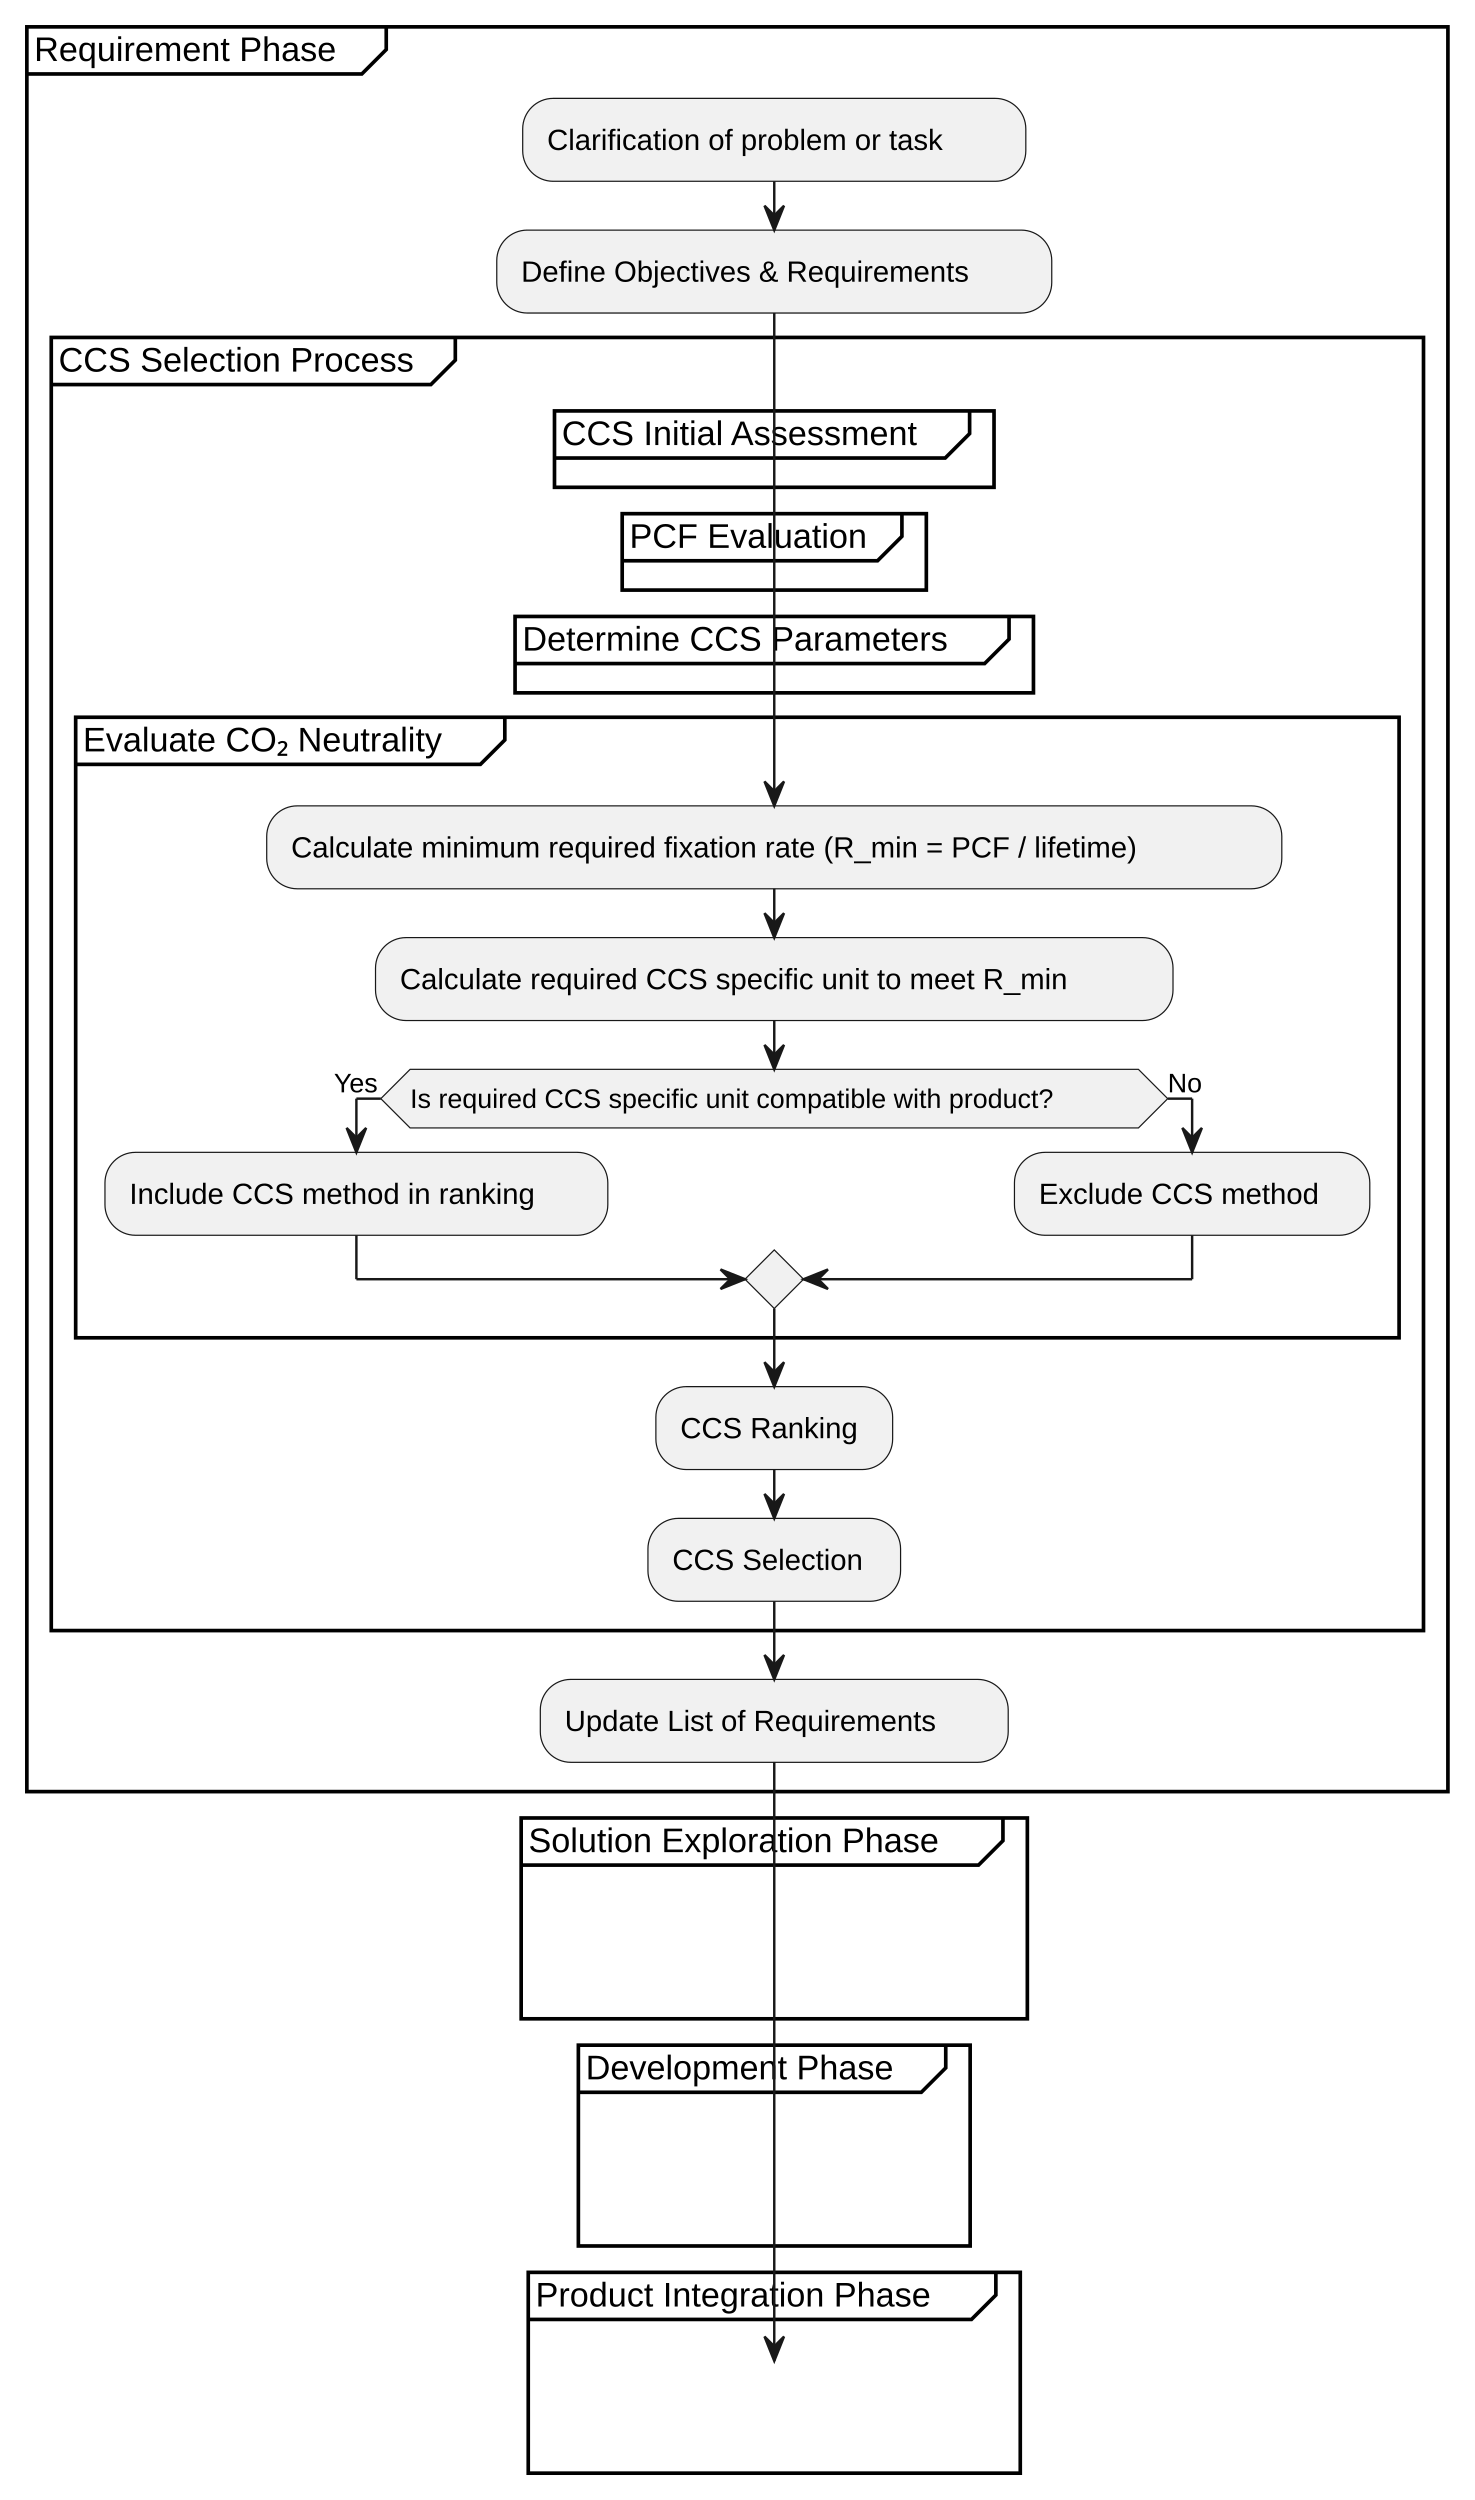
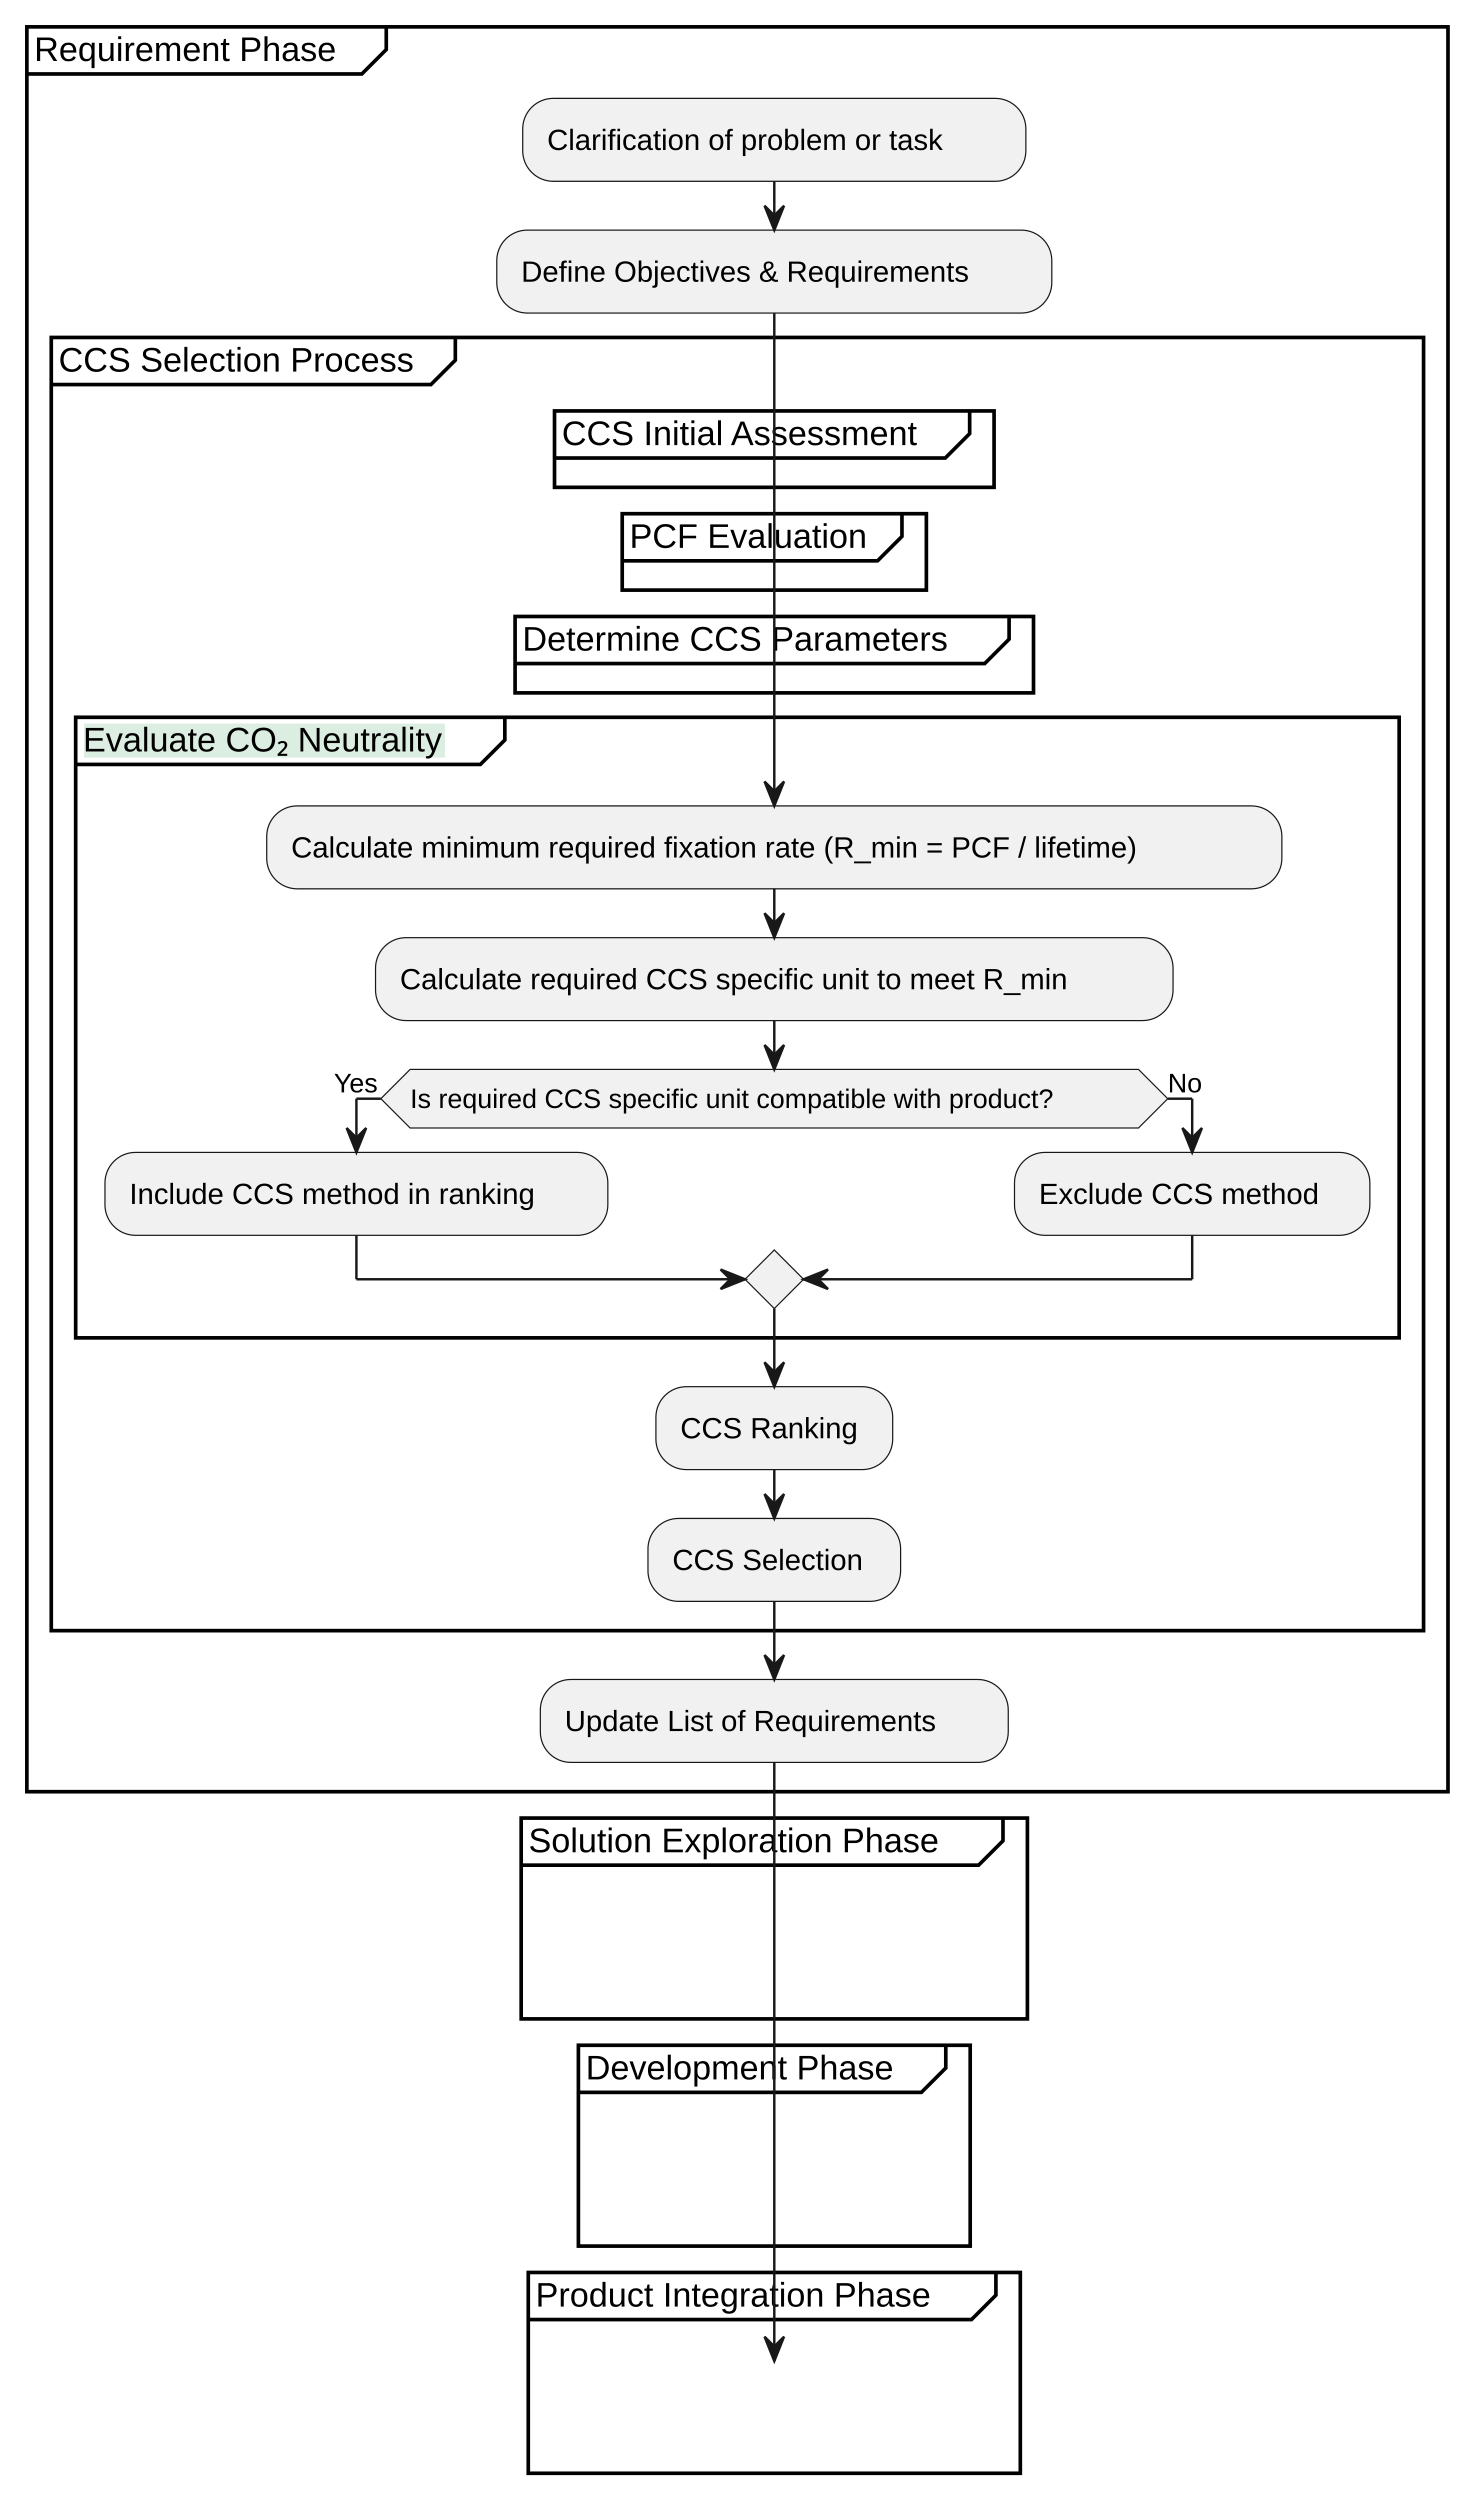
- <svg xmlns="http://www.w3.org/2000/svg" width="100%" height="100%" viewBox="0 0 10488 17780" version="1.1" xml:space="preserve" style="fill-rule:evenodd;clip-rule:evenodd;">
+ <svg xmlns="http://www.w3.org/2000/svg" width="100%" height="100%" viewBox="0 0 2517 4267" version="1.1" xml:space="preserve" style="fill-rule:evenodd;clip-rule:evenodd;">
+   <rect x="143.438" y="1234.93" width="616.037" height="58.175" style="fill:#77b88a;fill-opacity:0.25;" />
  <g>
-     <rect x="190.971" y="190.971" width="10106.6" height="12551" style="fill:none;stroke:#000;stroke-width:26.04px;" />
-     <path d="M2746.95,190.971l0,161.404l-173.608,173.613l-2382.38,-0" style="fill:none;fill-rule:nonzero;stroke:#000;stroke-width:26.04px;" />
-     <text id="req" x="243.054px" y="433.942px" style="font-family:'ArialMT', 'Arial', sans-serif;font-size:243.054px;">Requirement Phase</text>
-     <path d="M7295.62,916.613c0,-119.771 -97.237,-217.013 -217.012,-217.013l-3144.19,0c-119.775,0 -217.013,97.242 -217.013,217.013l0,155.708c0,119.775 97.238,217.012 217.013,217.012l3144.19,0c119.775,0 217.012,-97.237 217.012,-217.012l0,-155.709Z" style="fill:#f1f1f1;stroke:#181818;stroke-width:8.67px;" />
-     <text x="3891.04px" y="1066.59px" style="font-family:'ArialMT', 'Arial', sans-serif;font-size:208.333px;">Clariﬁcation of problem or task</text>
-     <path d="M7480.08,1853.57c0,-119.775 -97.241,-217.017 -217.012,-217.017l-3513.05,0c-119.775,0 -217.013,97.242 -217.013,217.017l0,155.708c0,119.771 97.238,217.013 217.013,217.013l3513.05,-0c119.771,-0 217.012,-97.242 217.012,-217.013l0,-155.708Z" style="fill:#f1f1f1;stroke:#181818;stroke-width:8.67px;" />
-     <text x="3706.61px" y="2003.55px" style="font-family:'ArialMT', 'Arial', sans-serif;font-size:208.333px;">Deﬁne Objectives &amp; Requirements</text>
-     <rect x="364.583" y="2399.9" width="9759.38" height="9196.75" style="fill:none;stroke:#000;stroke-width:26.04px;" />
-     <path d="M3238.15,2399.9l0,161.404l-173.612,173.609l-2699.96,-0" style="fill:none;fill-rule:nonzero;stroke:#000;stroke-width:26.04px;" />
-     <text x="416.667px" y="2642.88px" style="font-family:'ArialMT', 'Arial', sans-serif;font-size:243.054px;">CCS Selection Process</text>
-     <rect x="3943.55" y="2922.45" width="3125.98" height="543.35" style="fill:none;stroke:#000;stroke-width:26.04px;" />
-     <path d="M6895.92,2922.45l-0,161.404l-173.613,173.608l-2778.76,0" style="fill:none;fill-rule:nonzero;stroke:#000;stroke-width:26.04px;" />
-     <g id="_01_1_init">
-       <text x="3995.63px" y="3165.42px" style="font-family:'ArialMT', 'Arial', sans-serif;font-size:243.054px;">CCS Initial</text>
-       <text x="5197.83px" y="3165.42px" style="font-family:'ArialMT', 'Arial', sans-serif;font-size:243.054px;">Assessment</text>
+     <rect x="45.833" y="45.833" width="2425.58" height="3012.24" style="fill:none;stroke:#000;stroke-width:6.25px;" />
+     <path d="M659.269,45.833l0,38.737l-41.666,41.667l-571.77,0" style="fill:none;fill-rule:nonzero;stroke:#000;stroke-width:6.25px;" />
+     <text id="req" x="58.333px" y="104.146px" style="font-family:'ArialMT', 'Arial', sans-serif;font-size:58.333px;">Requirement Phase</text>
+     <path d="M1750.95,219.987c0,-28.745 -23.337,-52.083 -52.083,-52.083l-754.606,-0c-28.746,-0 -52.083,23.338 -52.083,52.083l-0,37.37c-0,28.746 23.337,52.083 52.083,52.083l754.606,0c28.746,0 52.083,-23.337 52.083,-52.083l0,-37.37Z" style="fill:#f1f1f1;stroke:#181818;stroke-width:2.08px;" />
+     <text x="933.849px" y="255.981px" style="font-family:'ArialMT', 'Arial', sans-serif;font-size:50px;">Clariﬁcation of problem or task</text>
+     <path d="M1795.22,444.857c-0,-28.746 -23.338,-52.084 -52.083,-52.084l-843.132,0c-28.746,0 -52.083,23.338 -52.083,52.084l-0,37.37c-0,28.745 23.337,52.083 52.083,52.083l843.132,0c28.745,0 52.083,-23.338 52.083,-52.083l-0,-37.37Z" style="fill:#f1f1f1;stroke:#181818;stroke-width:2.08px;" />
+     <text x="889.586px" y="480.851px" style="font-family:'ArialMT', 'Arial', sans-serif;font-size:50px;">Deﬁne Objectives &amp; Requirements</text>
+     <rect x="87.5" y="575.977" width="2342.25" height="2207.22" style="fill:none;stroke:#000;stroke-width:6.25px;" />
+     <path d="M777.157,575.977l-0,38.737l-41.667,41.666l-647.99,0" style="fill:none;fill-rule:nonzero;stroke:#000;stroke-width:6.25px;" />
+     <text x="100px" y="634.29px" style="font-family:'ArialMT', 'Arial', sans-serif;font-size:58.333px;">CCS Selection Process</text>
+     <rect x="946.451" y="701.388" width="750.236" height="130.404" style="fill:none;stroke:#000;stroke-width:6.25px;" />
+     <path d="M1655.02,701.388l0,38.737l-41.667,41.666l-666.902,0" style="fill:none;fill-rule:nonzero;stroke:#000;stroke-width:6.25px;" />
+     <text id="_01_1_init" x="958.951px" y="759.7px" style="font-family:'ArialMT', 'Arial', sans-serif;font-size:58.333px;">CCS Initial <tspan x="1247.48px 1286.39px " y="759.7px 759.7px ">As</tspan>sessment</text>
+     <rect x="1062.01" y="876.798" width="519.124" height="130.404" style="fill:none;stroke:#000;stroke-width:6.25px;" />
+     <path d="M1539.46,876.798l0,38.737l-41.666,41.667l-435.791,0" style="fill:none;fill-rule:nonzero;stroke:#000;stroke-width:6.25px;" />
+     <text id="_01_2_pcf" x="1074.51px" y="935.112px" style="font-family:'ArialMT', 'Arial', sans-serif;font-size:58.333px;">PCF Evaluation</text>
+     <rect x="879.145" y="1052.21" width="884.847" height="130.404" style="fill:none;stroke:#000;stroke-width:6.25px;" />
+     <path d="M1722.33,1052.21l-0,38.736l-41.667,41.667l-801.514,-0" style="fill:none;fill-rule:nonzero;stroke:#000;stroke-width:6.25px;" />
+     <text id="_01_3_params" x="891.645px" y="1110.52px" style="font-family:'ArialMT', 'Arial', sans-serif;font-size:58.333px;">Determine CCS Parameters</text>
+     <rect x="129.167" y="1224.28" width="2258.91" height="1059.18" style="fill:none;stroke:#000;stroke-width:6.25px;" />
+     <path d="M861.662,1224.28l-0,38.737l-41.667,41.666l-690.828,0" style="fill:none;fill-rule:nonzero;stroke:#000;stroke-width:6.25px;" />
+     <g id="_01_4_neutrality" transform="matrix(4.16667,0,0,4.16667,141.667,1282.59)">
+       <text x="0px" y="0px" style="font-family:'ArialMT', 'Arial', sans-serif;font-size:14px;">Evaluate CO</text>
+       <text x="79.372px" y="0px" style="font-family:'MicrosoftSansSerif', 'Microsoft Sans Serif', sans-serif;font-size:14px;">₂</text>
+       <text x="87.924px" y="0px" style="font-family:'ArialMT', 'Arial', sans-serif;font-size:14px;">Neutrality</text>
    </g>
-     <rect x="4425.04" y="3653.33" width="2163.02" height="543.35" style="fill:none;stroke:#000;stroke-width:26.04px;" />
-     <path d="M6414.42,3653.33l-0,161.404l-173.609,173.613l-1815.8,-0" style="fill:none;fill-rule:nonzero;stroke:#000;stroke-width:26.04px;" />
-     <text id="_01_2_pcf" x="4477.12px" y="3896.3px" style="font-family:'ArialMT', 'Arial', sans-serif;font-size:243.054px;">PCF Evaluation</text>
-     <rect x="3663.1" y="4384.21" width="3686.86" height="543.35" style="fill:none;stroke:#000;stroke-width:26.04px;" />
-     <path d="M7176.38,4384.21l0,161.4l-173.612,173.613l-3339.64,-0" style="fill:none;fill-rule:nonzero;stroke:#000;stroke-width:26.04px;" />
-     <text id="_01_3_params" x="3715.19px" y="4627.17px" style="font-family:'ArialMT', 'Arial', sans-serif;font-size:243.054px;">Determine CCS Parameters</text>
-     <rect x="538.196" y="5101.17" width="9412.12" height="4413.25" style="fill:none;stroke:#000;stroke-width:26.04px;" />
-     <path d="M3590.26,5101.17l0,161.404l-173.612,173.608l-2878.45,0" style="fill:none;fill-rule:nonzero;stroke:#000;stroke-width:26.04px;" />
-     <g id="_01_4_neutrality">
-       <text x="590.279px" y="5344.12px" style="font-family:'ArialMT', 'Arial', sans-serif;font-size:243.056px;">Evaluate CO</text>
-       <text x="1968.27px" y="5344.12px" style="font-family:'MicrosoftSansSerif', 'Microsoft Sans Serif', sans-serif;font-size:243.056px;">₂</text>
-       <text x="2116.74px" y="5344.12px" style="font-family:'ArialMT', 'Arial', sans-serif;font-size:243.056px;">Neutrality</text>
-     </g>
-     <path d="M9116.21,5948.33c0,-119.775 -97.237,-217.012 -217.012,-217.012l-6785.33,-0c-119.77,-0 -217.012,97.237 -217.012,217.012l-0,155.709c-0,119.775 97.242,217.012 217.012,217.012l6785.33,0c119.775,0 217.012,-97.237 217.012,-217.012l0,-155.709Z" style="fill:#f1f1f1;stroke:#181818;stroke-width:8.67px;" />
-     <text x="2070.46px" y="6098.33px" style="font-family:'ArialMT', 'Arial', sans-serif;font-size:208.333px;">Calculate minimum required ﬁxation rate (R_min = PCF / lifetime)</text>
-     <path d="M8342.42,6885.29c-0,-119.775 -97.242,-217.013 -217.013,-217.013l-5237.71,0c-119.775,0 -217.013,97.238 -217.013,217.013l0,155.708c0,119.775 97.238,217.013 217.013,217.013l5237.71,-0c119.771,-0 217.013,-97.238 217.013,-217.013l-0,-155.708Z" style="fill:#f1f1f1;stroke:#181818;stroke-width:8.67px;" />
-     <text x="2844.28px" y="7035.25px" style="font-family:'ArialMT', 'Arial', sans-serif;font-size:208.333px;">Calculate required CCS speciﬁc unit to meet R_min</text>
-     <path d="M2916.62,7605.25l5179.83,0l208.333,208.333l-208.333,208.334l-5179.83,-0l-208.334,-208.334l208.334,-208.333Z" style="fill:#f1f1f1;fill-rule:nonzero;stroke:#181818;stroke-width:8.67px;" />
-     <text x="2916.62px" y="7879.67px" style="font-family:'ArialMT', 'Arial', sans-serif;font-size:190.971px;">Is required CCS speciﬁc unit compatible with product?</text>
-     <g>
-       <text x="2374.64px" y="7768.54px" style="font-family:'ArialMT', 'Arial', sans-serif;font-size:190.971px;">Y</text>
-       <text x="2484.49px" y="7768.54px" style="font-family:'ArialMT', 'Arial', sans-serif;font-size:190.971px;">es</text>
-     </g>
-     <text x="8304.79px" y="7768.54px" style="font-family:'ArialMT', 'Arial', sans-serif;font-size:190.971px;">No</text>
-     <path d="M4322.79,8412.54c-0,-119.771 -97.238,-217.013 -217.013,-217.013l-3142.26,0c-119.775,0 -217.013,97.242 -217.013,217.013l0,155.708c0,119.775 97.238,217.017 217.013,217.017l3142.26,-0c119.775,-0 217.013,-97.242 217.013,-217.017l-0,-155.708Z" style="fill:#f1f1f1;stroke:#181818;stroke-width:8.67px;" />
-     <text x="920.138px" y="8562.5px" style="font-family:'ArialMT', 'Arial', sans-serif;font-size:208.333px;">Include CCS method in ranking</text>
-     <path d="M9742,8412.54c0,-119.771 -97.242,-217.013 -217.013,-217.013l-2093.17,0c-119.775,0 -217.017,97.242 -217.017,217.013l0,155.708c0,119.775 97.242,217.017 217.017,217.017l2093.17,-0c119.77,-0 217.012,-97.242 217.012,-217.017l0,-155.708Z" style="fill:#f1f1f1;stroke:#181818;stroke-width:8.67px;" />
-     <text x="7388.42px" y="8562.5px" style="font-family:'ArialMT', 'Arial', sans-serif;font-size:208.333px;">Exclude CCS method</text>
-     <path d="M5506.54,8889.42l208.333,208.333l-208.333,208.333l-208.334,-208.333l208.334,-208.333Z" style="fill:#f1f1f1;fill-rule:nonzero;stroke:#181818;stroke-width:8.67px;" />
-     <path d="M6348.5,10078.7c0,-119.771 -97.242,-217.013 -217.017,-217.013l-1249.86,0c-119.775,0 -217.013,97.242 -217.013,217.013l0,155.708c0,119.775 97.238,217.017 217.013,217.017l1249.86,-0c119.775,-0 217.017,-97.242 217.017,-217.017l0,-155.708Z" style="fill:#f1f1f1;stroke:#181818;stroke-width:8.67px;" />
-     <text x="4838.21px" y="10228.6px" style="font-family:'ArialMT', 'Arial', sans-serif;font-size:208.333px;">CCS Ranking</text>
-     <path d="M6404.88,11015.6c0,-119.775 -97.237,-217.012 -217.012,-217.012l-1362.67,-0c-119.775,-0 -217.017,97.237 -217.017,217.012l-0,155.708c-0,119.771 97.242,217.013 217.017,217.013l1362.67,-0c119.775,-0 217.012,-97.242 217.012,-217.013l0,-155.708Z" style="fill:#f1f1f1;stroke:#181818;stroke-width:8.67px;" />
-     <text x="4781.79px" y="11165.6px" style="font-family:'ArialMT', 'Arial', sans-serif;font-size:208.333px;">CCS Selection</text>
-     <path d="M7170.38,12160.9c0,-119.775 -97.242,-217.013 -217.012,-217.013l-2893.64,0c-119.775,0 -217.017,97.238 -217.017,217.013l0,155.708c0,119.771 97.242,217.013 217.017,217.013l2893.64,-0.001c119.77,0.001 217.012,-97.241 217.012,-217.012l0,-155.708Z" style="fill:#f1f1f1;stroke:#181818;stroke-width:8.67px;" />
-     <text x="4016.31px" y="12310.9px" style="font-family:'ArialMT', 'Arial', sans-serif;font-size:208.333px;">Update List of Requirements</text>
-     <rect x="3706.54" y="12929.5" width="3599.99" height="1428.22" style="fill:none;stroke:#000;stroke-width:26.04px;" />
-     <path d="M7132.92,12929.5l-0,161.404l-173.613,173.613l-3252.77,-0" style="fill:none;fill-rule:nonzero;stroke:#000;stroke-width:26.04px;" />
-     <text id="sol" x="3758.62px" y="13172.5px" style="font-family:'ArialMT', 'Arial', sans-serif;font-size:243.054px;">Solution Exploration Phase</text>
-     <rect x="4113.32" y="14545.2" width="2786.44" height="1428.22" style="fill:none;stroke:#000;stroke-width:26.04px;" />
-     <path d="M6726.17,14545.2l-0,161.404l-173.613,173.609l-2439.22,-0" style="fill:none;fill-rule:nonzero;stroke:#000;stroke-width:26.04px;" />
-     <text id="dev" x="4165.4px" y="14788.2px" style="font-family:'ArialMT', 'Arial', sans-serif;font-size:243.054px;">Development Phase</text>
-     <rect x="3756.92" y="16161" width="3499.23" height="1428.22" style="fill:none;stroke:#000;stroke-width:26.04px;" />
-     <path d="M7082.54,16161l-0,161.404l-173.613,173.609l-3152.01,-0" style="fill:none;fill-rule:nonzero;stroke:#000;stroke-width:26.04px;" />
-     <text id="int" x="3809px" y="16404px" style="font-family:'ArialMT', 'Arial', sans-serif;font-size:243.054px;">Product Integration Phase</text>
-     <path d="M5506.54,1289.33l-0,347.221" style="fill:none;fill-rule:nonzero;stroke:#181818;stroke-width:17.38px;" />
-     <path d="M5437.08,1462.95l69.446,173.608l69.442,-173.608l-69.442,69.442l-69.446,-69.442Z" style="fill:#181818;fill-rule:nonzero;stroke:#181818;stroke-width:17.38px;" />
-     <path d="M5506.54,2226.29l-0,3505.03" style="fill:none;fill-rule:nonzero;stroke:#181818;stroke-width:17.38px;" />
-     <path d="M5437.08,5557.71l69.446,173.613l69.442,-173.613l-69.442,69.446l-69.446,-69.446Z" style="fill:#181818;fill-rule:nonzero;stroke:#181818;stroke-width:17.38px;" />
-     <path d="M5506.54,6321.04l-0,347.225" style="fill:none;fill-rule:nonzero;stroke:#181818;stroke-width:17.38px;" />
-     <path d="M5437.08,6494.67l69.446,173.612l69.442,-173.612l-69.442,69.445l-69.446,-69.445Z" style="fill:#181818;fill-rule:nonzero;stroke:#181818;stroke-width:17.38px;" />
-     <path d="M2708.28,7813.58l-173.612,0" style="fill:none;fill-rule:nonzero;stroke:#181818;stroke-width:17.38px;" />
-     <path d="M2534.67,7813.58l-0,381.946" style="fill:none;fill-rule:nonzero;stroke:#181818;stroke-width:17.38px;" />
-     <path d="M2465.23,8021.92l69.442,173.612l69.446,-173.612l-69.446,69.445l-69.442,-69.445Z" style="fill:#181818;fill-rule:nonzero;stroke:#181818;stroke-width:17.38px;" />
-     <path d="M8304.79,7813.58l173.612,0" style="fill:none;fill-rule:nonzero;stroke:#181818;stroke-width:17.38px;" />
-     <path d="M8478.42,7813.58l-0,381.946" style="fill:none;fill-rule:nonzero;stroke:#181818;stroke-width:17.38px;" />
-     <path d="M8408.96,8021.92l69.446,173.612l69.442,-173.612l-69.442,69.445l-69.446,-69.445Z" style="fill:#181818;fill-rule:nonzero;stroke:#181818;stroke-width:17.38px;" />
-     <path d="M2534.67,8785.25l-0,312.5" style="fill:none;fill-rule:nonzero;stroke:#181818;stroke-width:17.38px;" />
-     <path d="M2534.67,9097.75l2763.53,0" style="fill:none;fill-rule:nonzero;stroke:#181818;stroke-width:17.38px;" />
-     <path d="M5124.58,9028.29l173.613,69.445l-173.613,69.442l69.446,-69.442l-69.446,-69.445Z" style="fill:#181818;fill-rule:nonzero;stroke:#181818;stroke-width:17.38px;" />
-     <path d="M8478.42,8785.25l-0,312.5" style="fill:none;fill-rule:nonzero;stroke:#181818;stroke-width:17.38px;" />
-     <path d="M8478.42,9097.75l-2763.53,0" style="fill:none;fill-rule:nonzero;stroke:#181818;stroke-width:17.38px;" />
-     <path d="M5888.5,9028.29l-173.608,69.445l173.608,69.442l-69.442,-69.442l69.442,-69.445Z" style="fill:#181818;fill-rule:nonzero;stroke:#181818;stroke-width:17.38px;" />
-     <path d="M5506.54,7258l-0,347.221" style="fill:none;fill-rule:nonzero;stroke:#181818;stroke-width:17.38px;" />
-     <path d="M5437.08,7431.62l69.446,173.608l69.442,-173.608l-69.442,69.442l-69.446,-69.442Z" style="fill:#181818;fill-rule:nonzero;stroke:#181818;stroke-width:17.38px;" />
-     <path d="M5506.54,9306.08l-0,555.555" style="fill:none;fill-rule:nonzero;stroke:#181818;stroke-width:17.38px;" />
-     <path d="M5437.08,9688.04l69.446,173.612l69.442,-173.612l-69.442,69.446l-69.446,-69.446Z" style="fill:#181818;fill-rule:nonzero;stroke:#181818;stroke-width:17.38px;" />
-     <path d="M5506.54,10451.4l-0,347.225" style="fill:none;fill-rule:nonzero;stroke:#181818;stroke-width:17.38px;" />
-     <path d="M5437.08,10625l69.446,173.613l69.442,-173.613l-69.442,69.446l-69.446,-69.446Z" style="fill:#181818;fill-rule:nonzero;stroke:#181818;stroke-width:17.38px;" />
-     <path d="M5506.54,11388.3l-0,555.559" style="fill:none;fill-rule:nonzero;stroke:#181818;stroke-width:17.38px;" />
-     <path d="M5437.08,11770.3l69.446,173.612l69.442,-173.612l-69.442,69.445l-69.446,-69.445Z" style="fill:#181818;fill-rule:nonzero;stroke:#181818;stroke-width:17.38px;" />
-     <path d="M5506.54,12531.1l-0,4260" style="fill:none;fill-rule:nonzero;stroke:#181818;stroke-width:17.38px;" />
-     <path d="M5437.08,16617.5l69.446,173.612l69.442,-173.612l-69.442,69.445l-69.446,-69.445Z" style="fill:#181818;fill-rule:nonzero;stroke:#181818;stroke-width:17.38px;" />
+     <path d="M2187.89,1427.6c0,-28.746 -23.337,-52.083 -52.083,-52.083l-1628.48,-0c-28.745,-0 -52.083,23.337 -52.083,52.083l-0,37.37c-0,28.746 23.338,52.083 52.083,52.083l1628.48,0c28.746,0 52.083,-23.337 52.083,-52.083l0,-37.37Z" style="fill:#f1f1f1;stroke:#181818;stroke-width:2.08px;" />
+     <text x="496.91px" y="1463.6px" style="font-family:'ArialMT', 'Arial', sans-serif;font-size:50px;">Calculate minimum required ﬁxation rate (R_min = PCF / lifetime)</text>
+     <path d="M2002.18,1652.47c-0,-28.746 -23.338,-52.083 -52.083,-52.083l-1257.05,-0c-28.746,-0 -52.083,23.337 -52.083,52.083l-0,37.37c-0,28.746 23.337,52.083 52.083,52.083l1257.05,0c28.745,0 52.083,-23.337 52.083,-52.083l-0,-37.37Z" style="fill:#f1f1f1;stroke:#181818;stroke-width:2.08px;" />
+     <text x="682.628px" y="1688.46px" style="font-family:'ArialMT', 'Arial', sans-serif;font-size:50px;">Calculate required CCS speciﬁc unit to meet R_min</text>
+     <path d="M699.988,1825.26l1243.16,0l50,50l-50,50l-1243.16,0l-50,-50l50,-50Z" style="fill:#f1f1f1;fill-rule:nonzero;stroke:#181818;stroke-width:2.08px;" />
+     <text x="699.988px" y="1891.12px" style="font-family:'ArialMT', 'Arial', sans-serif;font-size:45.833px;">Is required CCS speciﬁc unit compatible with product?</text>
+     <text x="569.914px" y="1864.45px" style="font-family:'ArialMT', 'Arial', sans-serif;font-size:45.833px;">Y<tspan x="596.277px 621.767px " y="1864.45px 1864.45px ">es</tspan>
+     </text>
+     <text x="1993.15px" y="1864.45px" style="font-family:'ArialMT', 'Arial', sans-serif;font-size:45.833px;">No</text>
+     <path d="M1037.47,2019.01c0,-28.745 -23.337,-52.083 -52.083,-52.083l-754.142,-0c-28.746,-0 -52.083,23.338 -52.083,52.083l-0,37.37c-0,28.746 23.337,52.084 52.083,52.084l754.142,-0c28.746,-0 52.083,-23.338 52.083,-52.084l0,-37.37Z" style="fill:#f1f1f1;stroke:#181818;stroke-width:2.08px;" />
+     <text x="220.833px" y="2055px" style="font-family:'ArialMT', 'Arial', sans-serif;font-size:50px;">Include CCS method in ranking</text>
+     <path d="M2338.08,2019.01c0,-28.745 -23.338,-52.083 -52.083,-52.083l-502.36,-0c-28.746,-0 -52.084,23.338 -52.084,52.083l0,37.37c0,28.746 23.338,52.084 52.084,52.084l502.36,-0c28.745,-0 52.083,-23.338 52.083,-52.084l0,-37.37Z" style="fill:#f1f1f1;stroke:#181818;stroke-width:2.08px;" />
+     <text x="1773.22px" y="2055px" style="font-family:'ArialMT', 'Arial', sans-serif;font-size:50px;">Exclude CCS method</text>
+     <path d="M1321.57,2133.46l50,50l-50,50l-50,-50l50,-50Z" style="fill:#f1f1f1;fill-rule:nonzero;stroke:#181818;stroke-width:2.08px;" />
+     <path d="M1523.64,2418.88c-0,-28.745 -23.338,-52.083 -52.084,-52.083l-299.967,-0c-28.746,-0 -52.083,23.338 -52.083,52.083l-0,37.37c-0,28.746 23.337,52.084 52.083,52.084l299.967,-0c28.746,-0 52.084,-23.338 52.084,-52.084l-0,-37.37Z" style="fill:#f1f1f1;stroke:#181818;stroke-width:2.08px;" />
+     <text id="_01_5_rank" x="1161.17px" y="2454.87px" style="font-family:'ArialMT', 'Arial', sans-serif;font-size:50px;">CCS Ranking</text>
+     <path d="M1537.17,2643.75c0,-28.746 -23.337,-52.083 -52.083,-52.083l-327.042,-0c-28.746,-0 -52.084,23.337 -52.084,52.083l0,37.37c0,28.745 23.338,52.083 52.084,52.083l327.042,0c28.746,0 52.083,-23.338 52.083,-52.083l0,-37.37Z" style="fill:#f1f1f1;stroke:#181818;stroke-width:2.08px;" />
+     <text id="_01_6_select" x="1147.63px" y="2679.74px" style="font-family:'ArialMT', 'Arial', sans-serif;font-size:50px;">CCS Selection</text>
+     <path d="M1720.89,2918.62c0,-28.746 -23.338,-52.083 -52.083,-52.083l-694.474,-0c-28.746,-0 -52.084,23.337 -52.084,52.083l0,37.37c0,28.745 23.338,52.083 52.084,52.083l694.474,0c28.745,0 52.083,-23.338 52.083,-52.083l0,-37.37Z" style="fill:#f1f1f1;stroke:#181818;stroke-width:2.08px;" />
+     <text x="963.915px" y="2954.61px" style="font-family:'ArialMT', 'Arial', sans-serif;font-size:50px;">Update List of Requirements</text>
+     <rect x="889.57" y="3103.08" width="863.998" height="342.773" style="fill:none;stroke:#000;stroke-width:6.25px;" />
+     <path d="M1711.9,3103.08l-0,38.737l-41.667,41.667l-780.664,0" style="fill:none;fill-rule:nonzero;stroke:#000;stroke-width:6.25px;" />
+     <text id="sol" x="902.07px" y="3161.39px" style="font-family:'ArialMT', 'Arial', sans-serif;font-size:58.333px;">Solution Exploration Phase</text>
+     <rect x="987.196" y="3490.86" width="668.746" height="342.773" style="fill:none;stroke:#000;stroke-width:6.25px;" />
+     <path d="M1614.28,3490.86l0,38.737l-41.667,41.666l-585.412,0" style="fill:none;fill-rule:nonzero;stroke:#000;stroke-width:6.25px;" />
+     <text id="dev" x="999.696px" y="3549.17px" style="font-family:'ArialMT', 'Arial', sans-serif;font-size:58.333px;">Development Phase</text>
+     <rect x="901.661" y="3878.64" width="839.815" height="342.773" style="fill:none;stroke:#000;stroke-width:6.25px;" />
+     <path d="M1699.81,3878.64l-0,38.737l-41.667,41.666l-756.482,0" style="fill:none;fill-rule:nonzero;stroke:#000;stroke-width:6.25px;" />
+     <text id="int" x="914.161px" y="3936.95px" style="font-family:'ArialMT', 'Arial', sans-serif;font-size:58.333px;">Product Integration Phase</text>
+     <path d="M1321.57,309.44l-0,83.333" style="fill:none;fill-rule:nonzero;stroke:#181818;stroke-width:4.17px;" />
+     <path d="M1304.9,351.107l16.667,41.666l16.666,-41.666l-16.666,16.666l-16.667,-16.666Z" style="fill:#181818;fill-rule:nonzero;stroke:#181818;stroke-width:4.17px;" />
+     <path d="M1321.57,534.31l-0,841.207" style="fill:none;fill-rule:nonzero;stroke:#181818;stroke-width:4.17px;" />
+     <path d="M1304.9,1333.85l16.667,41.667l16.666,-41.667l-16.666,16.667l-16.667,-16.667Z" style="fill:#181818;fill-rule:nonzero;stroke:#181818;stroke-width:4.17px;" />
+     <path d="M1321.57,1517.05l-0,83.334" style="fill:none;fill-rule:nonzero;stroke:#181818;stroke-width:4.17px;" />
+     <path d="M1304.9,1558.72l16.667,41.667l16.666,-41.667l-16.666,16.667l-16.667,-16.667Z" style="fill:#181818;fill-rule:nonzero;stroke:#181818;stroke-width:4.17px;" />
+     <path d="M649.988,1875.26l-41.667,0" style="fill:none;fill-rule:nonzero;stroke:#181818;stroke-width:4.17px;" />
+     <path d="M608.321,1875.26l0,91.667" style="fill:none;fill-rule:nonzero;stroke:#181818;stroke-width:4.17px;" />
+     <path d="M591.655,1925.26l16.666,41.667l16.667,-41.667l-16.667,16.667l-16.666,-16.667Z" style="fill:#181818;fill-rule:nonzero;stroke:#181818;stroke-width:4.17px;" />
+     <path d="M1993.15,1875.26l41.667,0" style="fill:none;fill-rule:nonzero;stroke:#181818;stroke-width:4.17px;" />
+     <path d="M2034.82,1875.26l-0,91.667" style="fill:none;fill-rule:nonzero;stroke:#181818;stroke-width:4.17px;" />
+     <path d="M2018.15,1925.26l16.667,41.667l16.666,-41.667l-16.666,16.667l-16.667,-16.667Z" style="fill:#181818;fill-rule:nonzero;stroke:#181818;stroke-width:4.17px;" />
+     <path d="M608.321,2108.46l0,75" style="fill:none;fill-rule:nonzero;stroke:#181818;stroke-width:4.17px;" />
+     <path d="M608.321,2183.46l663.248,-0" style="fill:none;fill-rule:nonzero;stroke:#181818;stroke-width:4.17px;" />
+     <path d="M1229.9,2166.79l41.667,16.667l-41.667,16.666l16.667,-16.666l-16.667,-16.667Z" style="fill:#181818;fill-rule:nonzero;stroke:#181818;stroke-width:4.17px;" />
+     <path d="M2034.82,2108.46l-0,75" style="fill:none;fill-rule:nonzero;stroke:#181818;stroke-width:4.17px;" />
+     <path d="M2034.82,2183.46l-663.248,-0" style="fill:none;fill-rule:nonzero;stroke:#181818;stroke-width:4.17px;" />
+     <path d="M1413.24,2166.79l-41.666,16.667l41.666,16.666l-16.666,-16.666l16.666,-16.667Z" style="fill:#181818;fill-rule:nonzero;stroke:#181818;stroke-width:4.17px;" />
+     <path d="M1321.57,1741.92l-0,83.333" style="fill:none;fill-rule:nonzero;stroke:#181818;stroke-width:4.17px;" />
+     <path d="M1304.9,1783.59l16.667,41.666l16.666,-41.666l-16.666,16.666l-16.667,-16.666Z" style="fill:#181818;fill-rule:nonzero;stroke:#181818;stroke-width:4.17px;" />
+     <path d="M1321.57,2233.46l-0,133.333" style="fill:none;fill-rule:nonzero;stroke:#181818;stroke-width:4.17px;" />
+     <path d="M1304.9,2325.13l16.667,41.667l16.666,-41.667l-16.666,16.667l-16.667,-16.667Z" style="fill:#181818;fill-rule:nonzero;stroke:#181818;stroke-width:4.17px;" />
+     <path d="M1321.57,2508.33l-0,83.334" style="fill:none;fill-rule:nonzero;stroke:#181818;stroke-width:4.17px;" />
+     <path d="M1304.9,2550l16.667,41.667l16.666,-41.667l-16.666,16.667l-16.667,-16.667Z" style="fill:#181818;fill-rule:nonzero;stroke:#181818;stroke-width:4.17px;" />
+     <path d="M1321.57,2733.2l-0,133.334" style="fill:none;fill-rule:nonzero;stroke:#181818;stroke-width:4.17px;" />
+     <path d="M1304.9,2824.87l16.667,41.667l16.666,-41.667l-16.666,16.667l-16.667,-16.667Z" style="fill:#181818;fill-rule:nonzero;stroke:#181818;stroke-width:4.17px;" />
+     <path d="M1321.57,3007.47l-0,1022.4" style="fill:none;fill-rule:nonzero;stroke:#181818;stroke-width:4.17px;" />
+     <path d="M1304.9,3988.21l16.667,41.667l16.666,-41.667l-16.666,16.667l-16.667,-16.667Z" style="fill:#181818;fill-rule:nonzero;stroke:#181818;stroke-width:4.17px;" />
  </g>
</svg>
